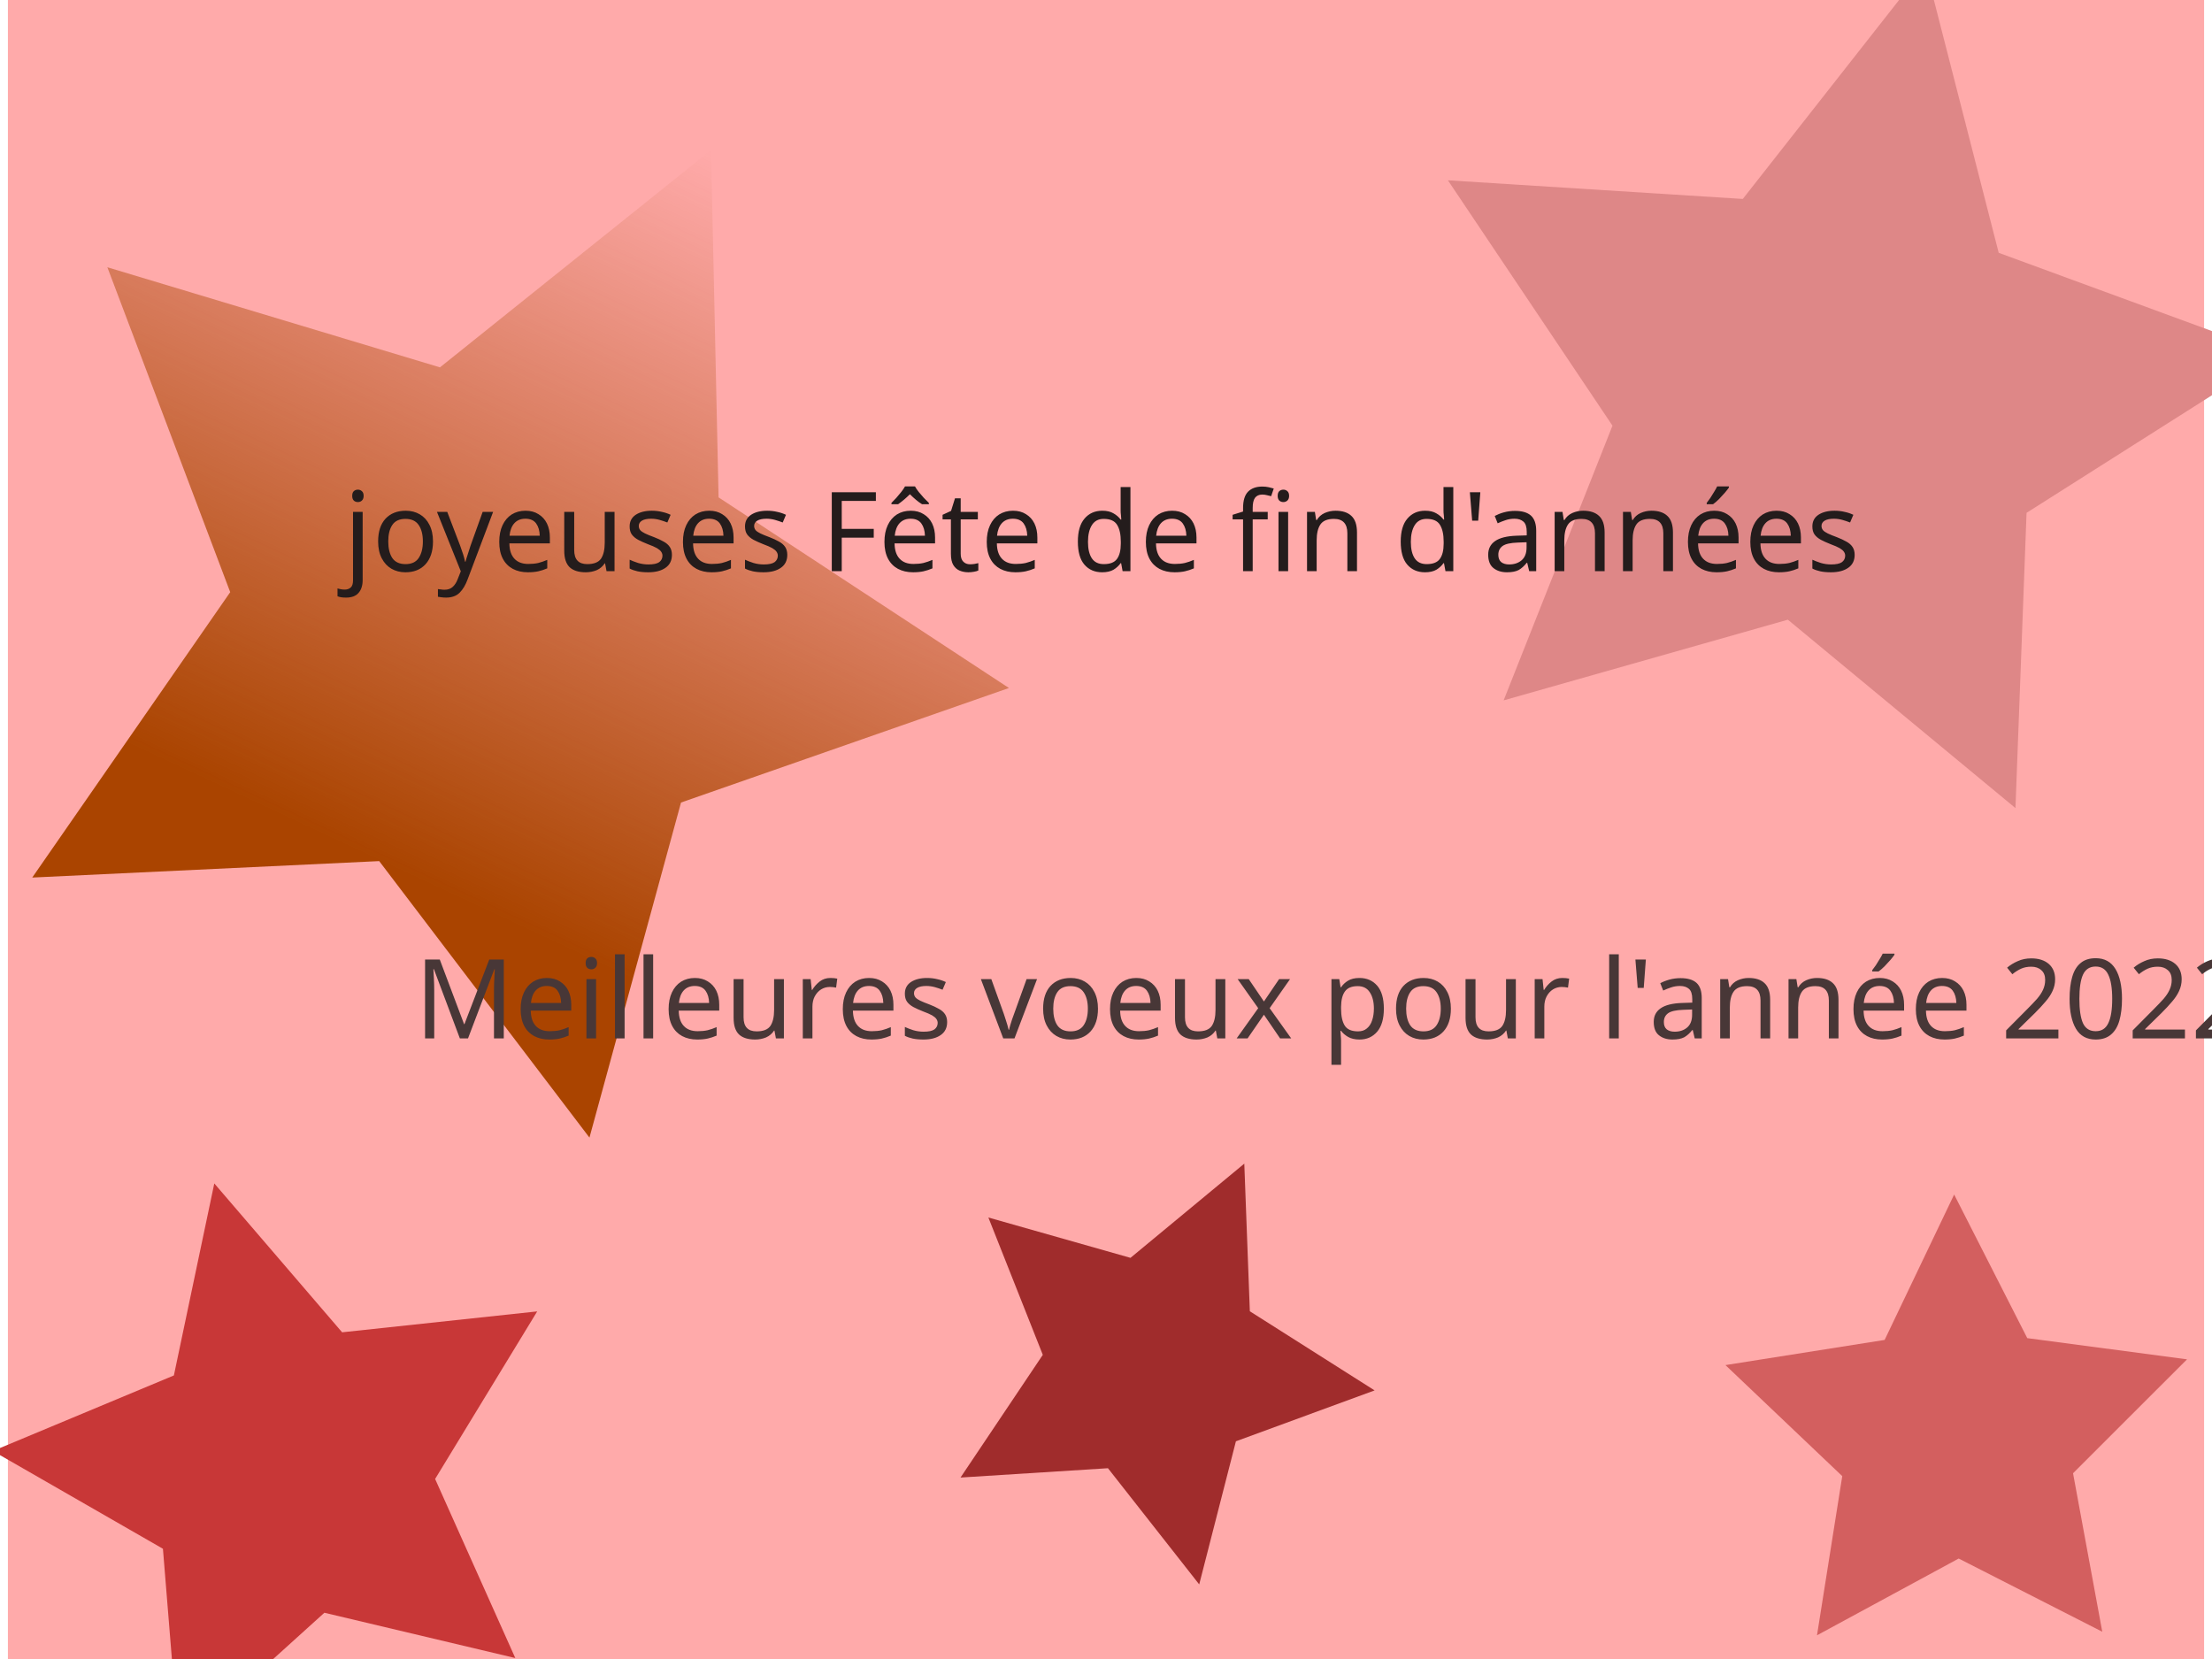
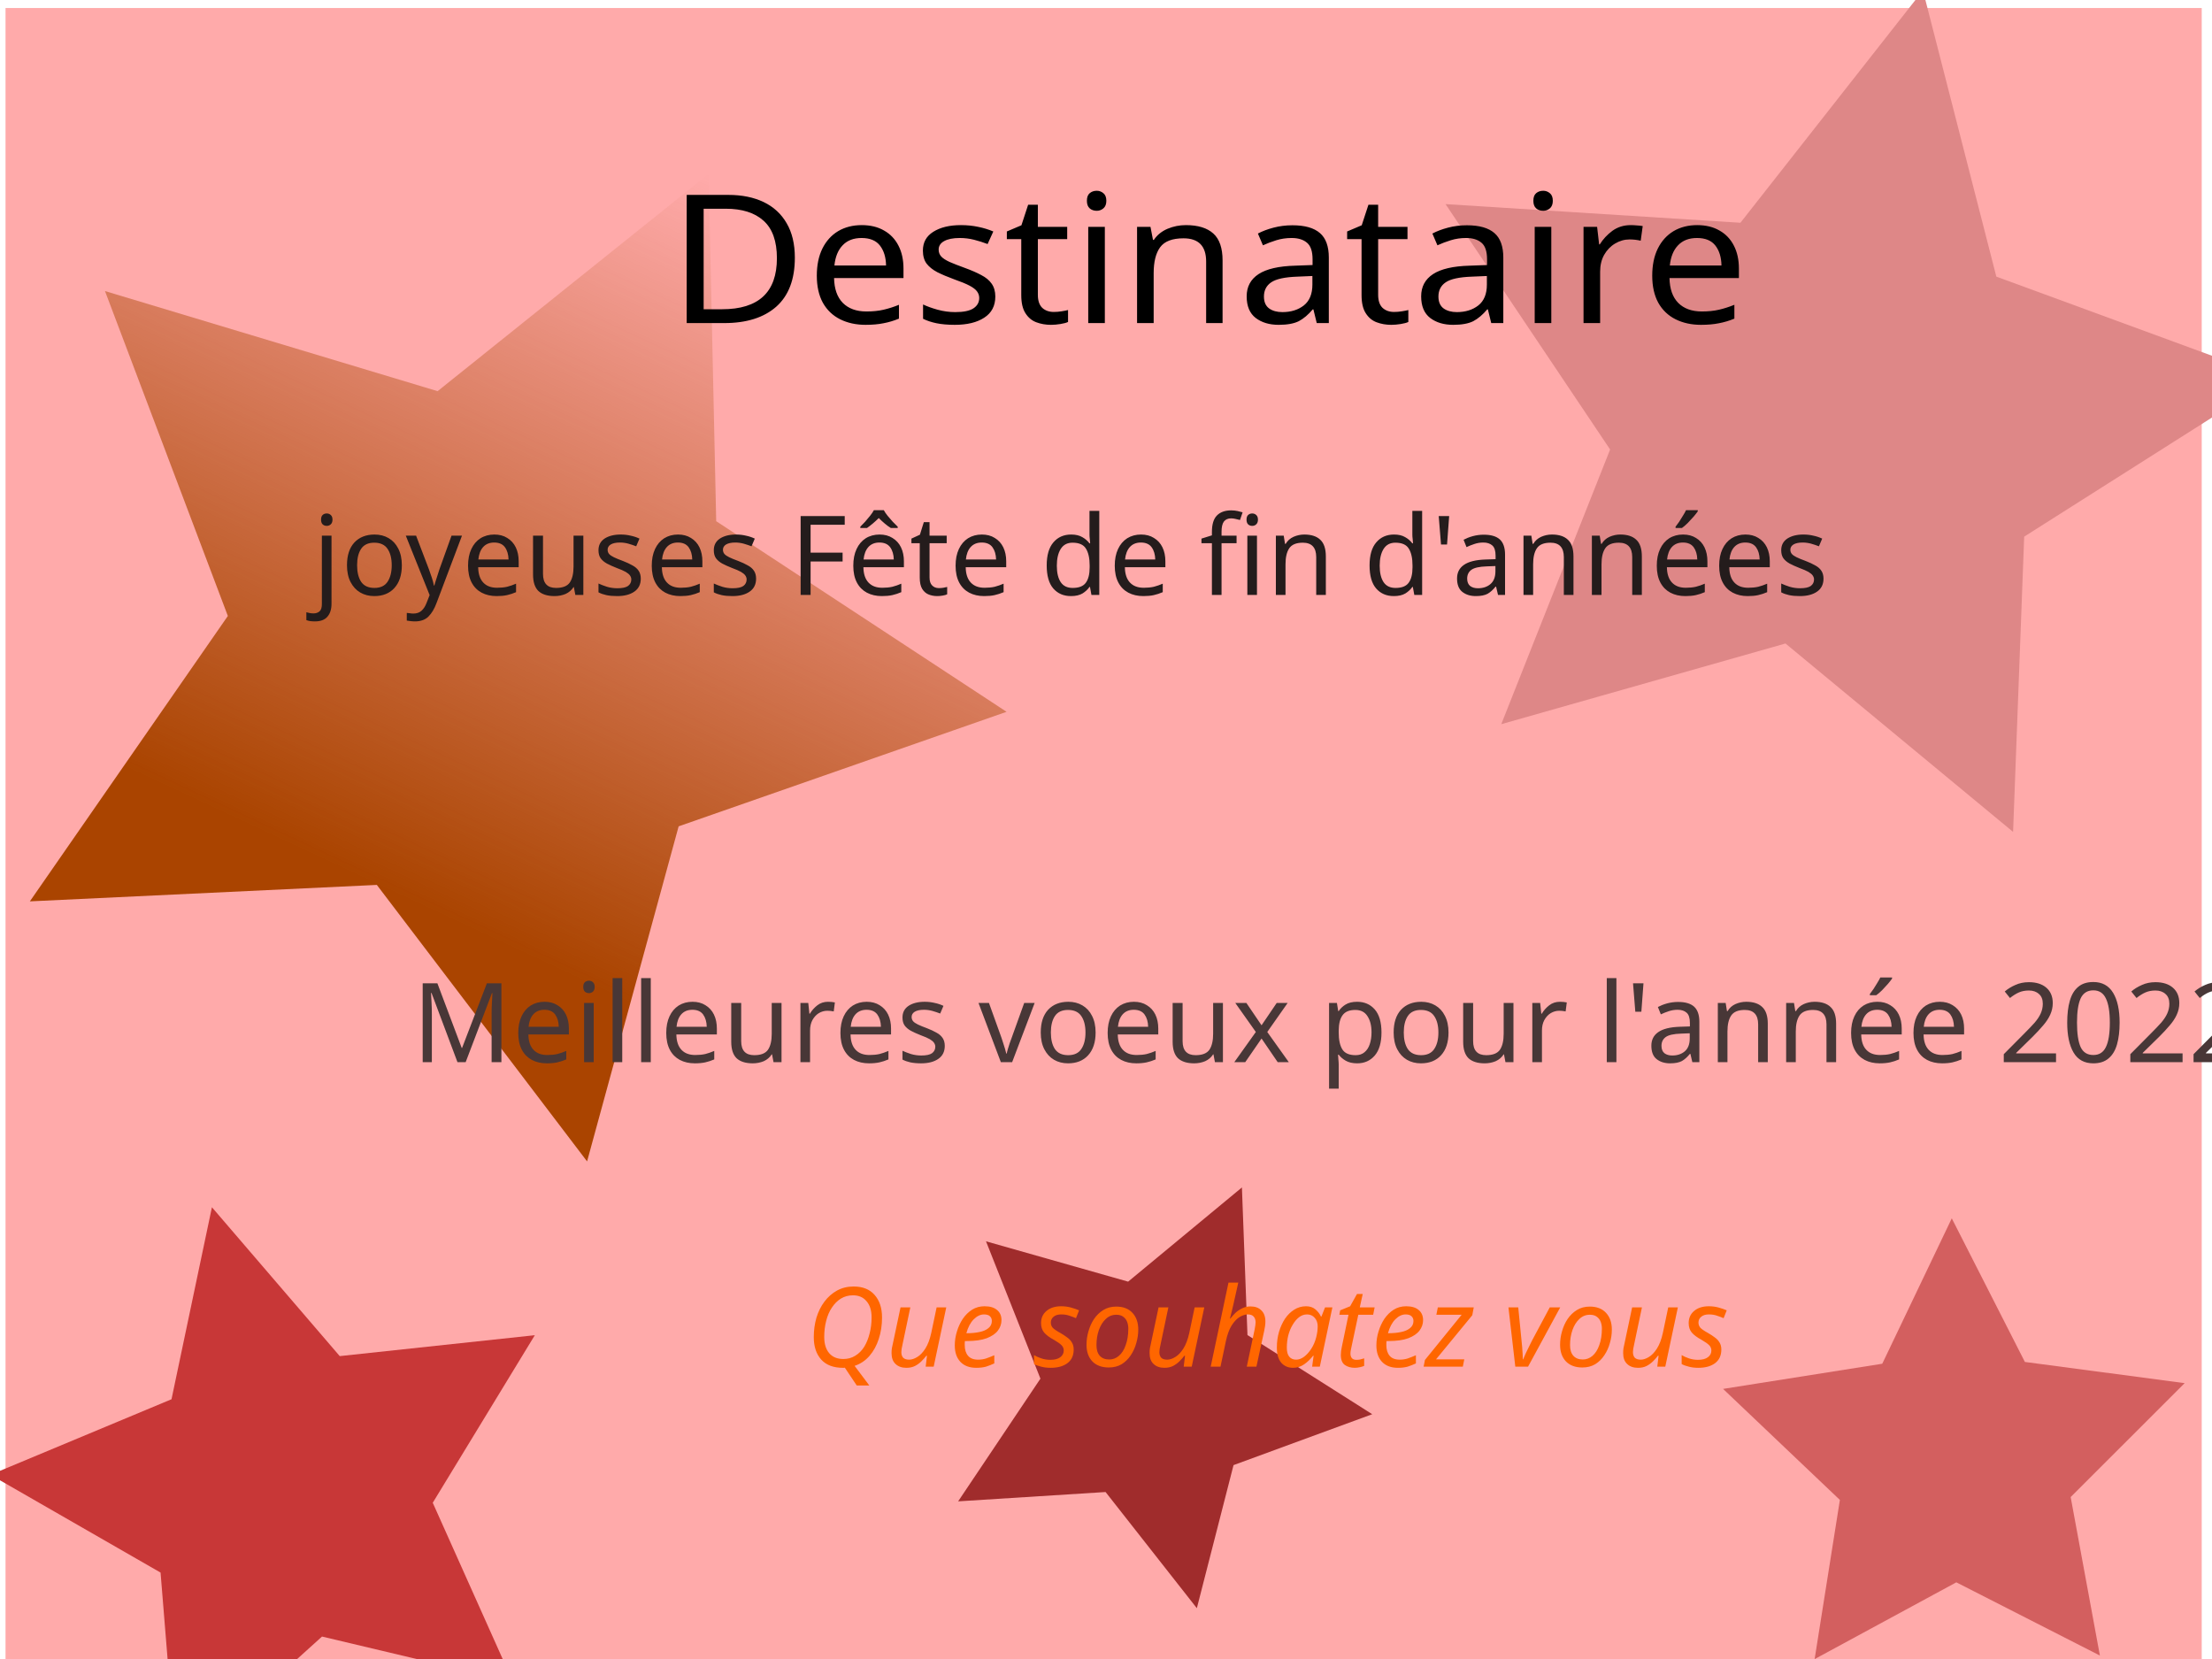
<svg xmlns="http://www.w3.org/2000/svg" xmlns:xlink="http://www.w3.org/1999/xlink" width="800" height="600" viewBox="0 0 211.667 158.75" version="1.1" id="svg8">
  <defs id="defs2">
    <linearGradient id="linearGradient76">
      <stop style="stop-color:#aa4400;stop-opacity:1;" offset="0" id="stop72" />
      <stop style="stop-color:#aa4400;stop-opacity:0;" offset="1" id="stop74" />
    </linearGradient>
    <linearGradient xlink:href="#linearGradient76" id="linearGradient78" x1="36.286" y1="82.399" x2="68.036" y2="14.363" gradientUnits="userSpaceOnUse" />
  </defs>
  <g id="layer1">
-     <path style="fill:none;fill-rule:evenodd;stroke:#000000;stroke-width:0.265" id="path42" d="m 194.444,139.643 c -0.606,-0.038 -0.248,-0.836 0.063,-1.008 0.843,-0.466 1.753,0.337 1.953,1.134 0.357,1.425 -0.855,2.698 -2.205,2.898 -1.981,0.293 -3.661,-1.376 -3.843,-3.276 -0.242,-2.532 1.898,-4.63 4.347,-4.788 3.082,-0.198 5.603,2.419 5.733,5.418 0.157,3.632 -2.941,6.577 -6.489,6.678 -4.181,0.118 -7.553,-3.463 -7.623,-7.56 -0.08,-4.73 3.984,-8.529 8.63,-8.567 5.279,-0.043 9.506,4.506 9.512,9.701 0.007,5.828 -5.028,10.484 -10.772,10.457 -6.377,-0.029 -11.462,-5.55 -11.402,-11.843" />
-     <path style="fill:none;fill-rule:evenodd;stroke:#000000;stroke-width:0.265" id="path44" d="m 196.548,153.458 c 0.872,0.417 -0.132,1.381 -0.693,1.449 -1.52,0.185 -2.384,-1.541 -2.205,-2.835 0.321,-2.314 2.868,-3.47 4.977,-2.961 3.095,0.748 4.58,4.209 3.717,7.119 -1.15,3.878 -5.555,5.699 -9.26,4.473 -4.663,-1.543 -6.822,-6.903 -5.229,-11.402 1.93,-5.449 8.252,-7.949 13.544,-5.985 6.236,2.315 9.077,9.603 6.741,15.686 -2.697,7.023 -10.953,10.206 -17.828,7.497 -7.811,-3.079 -11.337,-12.305 -8.252,-19.97 3.46,-8.599 13.656,-12.467 22.112,-9.008 9.387,3.84 13.599,15.008 9.764,24.253" transform="matrix(0.4118503,0,0,0.2546445,106.3348,98.44821)" />
-     <rect style="fill:#ffaaaa;stroke-width:0.265" id="rect50" width="210.155" height="161.774" x="0.756" y="-1.512" />
-     <path style="fill:#a02c2c;stroke-width:0.265" id="path54" d="m 131.536,133.048 -13.271,4.87 -3.512,13.693 -8.733,-11.117 -14.108,0.892 7.874,-11.741 -5.208,-13.142 13.599,3.86 10.89,-9.014 0.531,14.127 z" />
-     <path style="fill:url(#linearGradient78);stroke-width:0.265;fill-opacity:1" id="path56" d="M 68.036,14.363 68.761,47.594 96.547,65.835 65.167,76.794 56.405,108.856 36.286,82.399 3.085,83.973 22.03,56.663 10.273,25.573 42.101,35.152 Z" />
-     <path style="fill:#de8787;stroke-width:0.265" id="path58" d="m 217.798,33.931 -23.876,15.142 -1.062,28.253 -21.779,-18.028 -27.198,7.721 10.416,-26.285 -15.748,-23.481 28.217,1.784 17.466,-22.233 7.023,27.387 z" />
-     <path style="fill:#d35f5f;stroke-width:0.265" id="path60" d="m 173.869,156.482 2.417,-15.231 -11.177,-10.625 15.232,-2.408 6.652,-13.913 6.997,13.742 15.288,2.027 -10.908,10.901 2.797,15.166 -13.739,-7.005 z" />
-     <path style="fill:#c83737;stroke-width:0.265" id="path62" d="m 51.405,125.488 -9.768,16.034 7.671,17.137 -18.268,-4.335 -13.927,12.591 -1.522,-18.713 -16.279,-9.355 17.327,-7.231 3.867,-18.373 12.231,14.245 z" />
-     <text xml:space="preserve" style="font-style:normal;font-weight:normal;font-size:10.583px;line-height:1.25;font-family:sans-serif;fill:#241c1c;fill-opacity:1;stroke:none;stroke-width:0.265;" x="112.291" y="54.653" id="text66">
-       <tspan id="tspan64" x="112.291" y="54.653" style="font-style:normal;font-variant:normal;font-weight:normal;font-stretch:condensed;font-family:Impact;-inkscape-font-specification:'Impact Condensed';text-align:center;text-anchor:middle;fill:#241c1c;stroke-width:0.265;">joyeuses Fête de fin d'années</tspan>
+     <g id="layer1-4" transform="translate(-0.2270575,2.27815)">
+       <path style="fill:none;fill-rule:evenodd;stroke:#000000;stroke-width:0.265" id="path42" d="m 194.444,139.643 c -0.606,-0.038 -0.248,-0.836 0.063,-1.008 0.843,-0.466 1.753,0.337 1.953,1.134 0.357,1.425 -0.855,2.698 -2.205,2.898 -1.981,0.293 -3.661,-1.376 -3.843,-3.276 -0.242,-2.532 1.898,-4.63 4.347,-4.788 3.082,-0.198 5.603,2.419 5.733,5.418 0.157,3.632 -2.941,6.577 -6.489,6.678 -4.181,0.118 -7.553,-3.463 -7.623,-7.56 -0.08,-4.73 3.984,-8.529 8.63,-8.567 5.279,-0.043 9.506,4.506 9.512,9.701 0.007,5.828 -5.028,10.484 -10.772,10.457 -6.377,-0.029 -11.462,-5.55 -11.402,-11.843" />
+       <path style="fill:none;fill-rule:evenodd;stroke:#000000;stroke-width:0.265" id="path44" d="m 196.548,153.458 c 0.872,0.417 -0.132,1.381 -0.693,1.449 -1.52,0.185 -2.384,-1.541 -2.205,-2.835 0.321,-2.314 2.868,-3.47 4.977,-2.961 3.095,0.748 4.58,4.209 3.717,7.119 -1.15,3.878 -5.555,5.699 -9.26,4.473 -4.663,-1.543 -6.822,-6.903 -5.229,-11.402 1.93,-5.449 8.252,-7.949 13.544,-5.985 6.236,2.315 9.077,9.603 6.741,15.686 -2.697,7.023 -10.953,10.206 -17.828,7.497 -7.811,-3.079 -11.337,-12.305 -8.252,-19.97 3.46,-8.599 13.656,-12.467 22.112,-9.008 9.387,3.84 13.599,15.008 9.764,24.253" transform="matrix(0.4118503,0,0,0.2546445,106.3348,98.44821)" />
+       <rect style="fill:#ffaaaa;stroke-width:0.265" id="rect50" width="210.155" height="161.774" x="0.756" y="-1.512" />
+       <path style="fill:#a02c2c;stroke-width:0.265" id="path54" d="m 131.536,133.048 -13.271,4.87 -3.512,13.693 -8.733,-11.117 -14.108,0.892 7.874,-11.741 -5.208,-13.142 13.599,3.86 10.89,-9.014 0.531,14.127 z" />
+       <path style="fill:url(#linearGradient78);fill-opacity:1;stroke-width:0.265" id="path56" d="M 68.036,14.363 68.761,47.594 96.547,65.835 65.167,76.794 56.405,108.856 36.286,82.399 3.085,83.973 22.03,56.663 10.273,25.573 42.101,35.152 Z" />
+       <path style="fill:#de8787;stroke-width:0.265" id="path58" d="m 217.798,33.931 -23.876,15.142 -1.062,28.253 -21.779,-18.028 -27.198,7.721 10.416,-26.285 -15.748,-23.481 28.217,1.784 17.466,-22.233 7.023,27.387 z" />
+       <path style="fill:#d35f5f;stroke-width:0.265" id="path60" d="m 173.869,156.482 2.417,-15.231 -11.177,-10.625 15.232,-2.408 6.652,-13.913 6.997,13.742 15.288,2.027 -10.908,10.901 2.797,15.166 -13.739,-7.005 z" />
+       <path style="fill:#c83737;stroke-width:0.265" id="path62" d="m 51.405,125.488 -9.768,16.034 7.671,17.137 -18.268,-4.335 -13.927,12.591 -1.522,-18.713 -16.279,-9.355 17.327,-7.231 3.867,-18.373 12.231,14.245 z" />
+       <text xml:space="preserve" style="font-style:normal;font-weight:normal;font-size:10.583px;line-height:1.25;font-family:sans-serif;fill:#241c1c;fill-opacity:1;stroke:none;stroke-width:0.265" x="112.291" y="54.653" id="text66">
+         <tspan id="tspan64" x="112.291" y="54.653" style="font-style:normal;font-variant:normal;font-weight:normal;font-stretch:condensed;font-family:Impact;-inkscape-font-specification:'Impact Condensed';text-align:center;text-anchor:middle;fill:#241c1c;stroke-width:0.265">joyeuses Fête de fin d'années</tspan>
+       </text>
+       <text xml:space="preserve" style="font-style:normal;font-variant:normal;font-weight:normal;font-stretch:normal;font-size:10.583px;line-height:1.25;font-family:Impact;-inkscape-font-specification:Impact;fill:#ff6600;fill-opacity:1;stroke:none;stroke-width:0.265" x="39.646" y="99.364" id="text70">
+         <tspan id="tspan68" x="39.646" y="99.364" style="font-style:normal;font-variant:normal;font-weight:normal;font-stretch:normal;font-family:Impact;-inkscape-font-specification:Impact;fill:#483737;stroke-width:0.265">Meilleures voeux pour l'année 2022</tspan>
+       </text>
+     </g>
+     <text xml:space="preserve" style="font-style:normal;font-variant:normal;font-weight:normal;font-stretch:condensed;font-size:17.639px;line-height:1.25;font-family:Impact;-inkscape-font-specification:'Impact Condensed';fill:#000000;fill-opacity:1;stroke:none;stroke-width:0.441" x="62.282" y="31.744" id="text74" transform="scale(1.026742,0.9739549)">
+       <tspan id="tspan72" x="62.282" y="31.744" style="font-style:normal;font-variant:normal;font-weight:normal;font-stretch:condensed;font-family:Impact;-inkscape-font-specification:'Impact Condensed';stroke-width:0.441">Destinataire</tspan>
    </text>
-     <text xml:space="preserve" style="font-style:normal;font-variant:normal;font-weight:normal;font-stretch:normal;font-size:10.583px;line-height:1.25;font-family:Impact;-inkscape-font-specification:Impact;fill:#ff6600;fill-opacity:1;stroke:none;stroke-width:0.265" x="39.646" y="99.364" id="text70">
-       <tspan id="tspan68" x="39.646" y="99.364" style="font-style:normal;font-variant:normal;font-weight:normal;font-stretch:normal;font-family:Impact;-inkscape-font-specification:Impact;fill:#483737;stroke-width:0.265">Meilleures voeux pour l'année 2022</tspan>
+     <text xml:space="preserve" style="font-style:italic;font-variant:normal;font-weight:normal;font-stretch:normal;font-size:10.583px;line-height:1.25;font-family:'Franklin Gothic Medium';-inkscape-font-specification:'Franklin Gothic Medium, Italic';fill:#ffd5d5;fill-opacity:1;stroke:none;stroke-width:0.265" x="77.107" y="130.78" id="text78">
+       <tspan id="tspan76" x="77.107" y="130.78" style="font-style:italic;font-variant:normal;font-weight:normal;font-stretch:normal;font-family:'Franklin Gothic Medium';-inkscape-font-specification:'Franklin Gothic Medium, Italic';fill:#ff6600;stroke-width:0.265">Que souhatez vous</tspan>
    </text>
  </g>
</svg>
